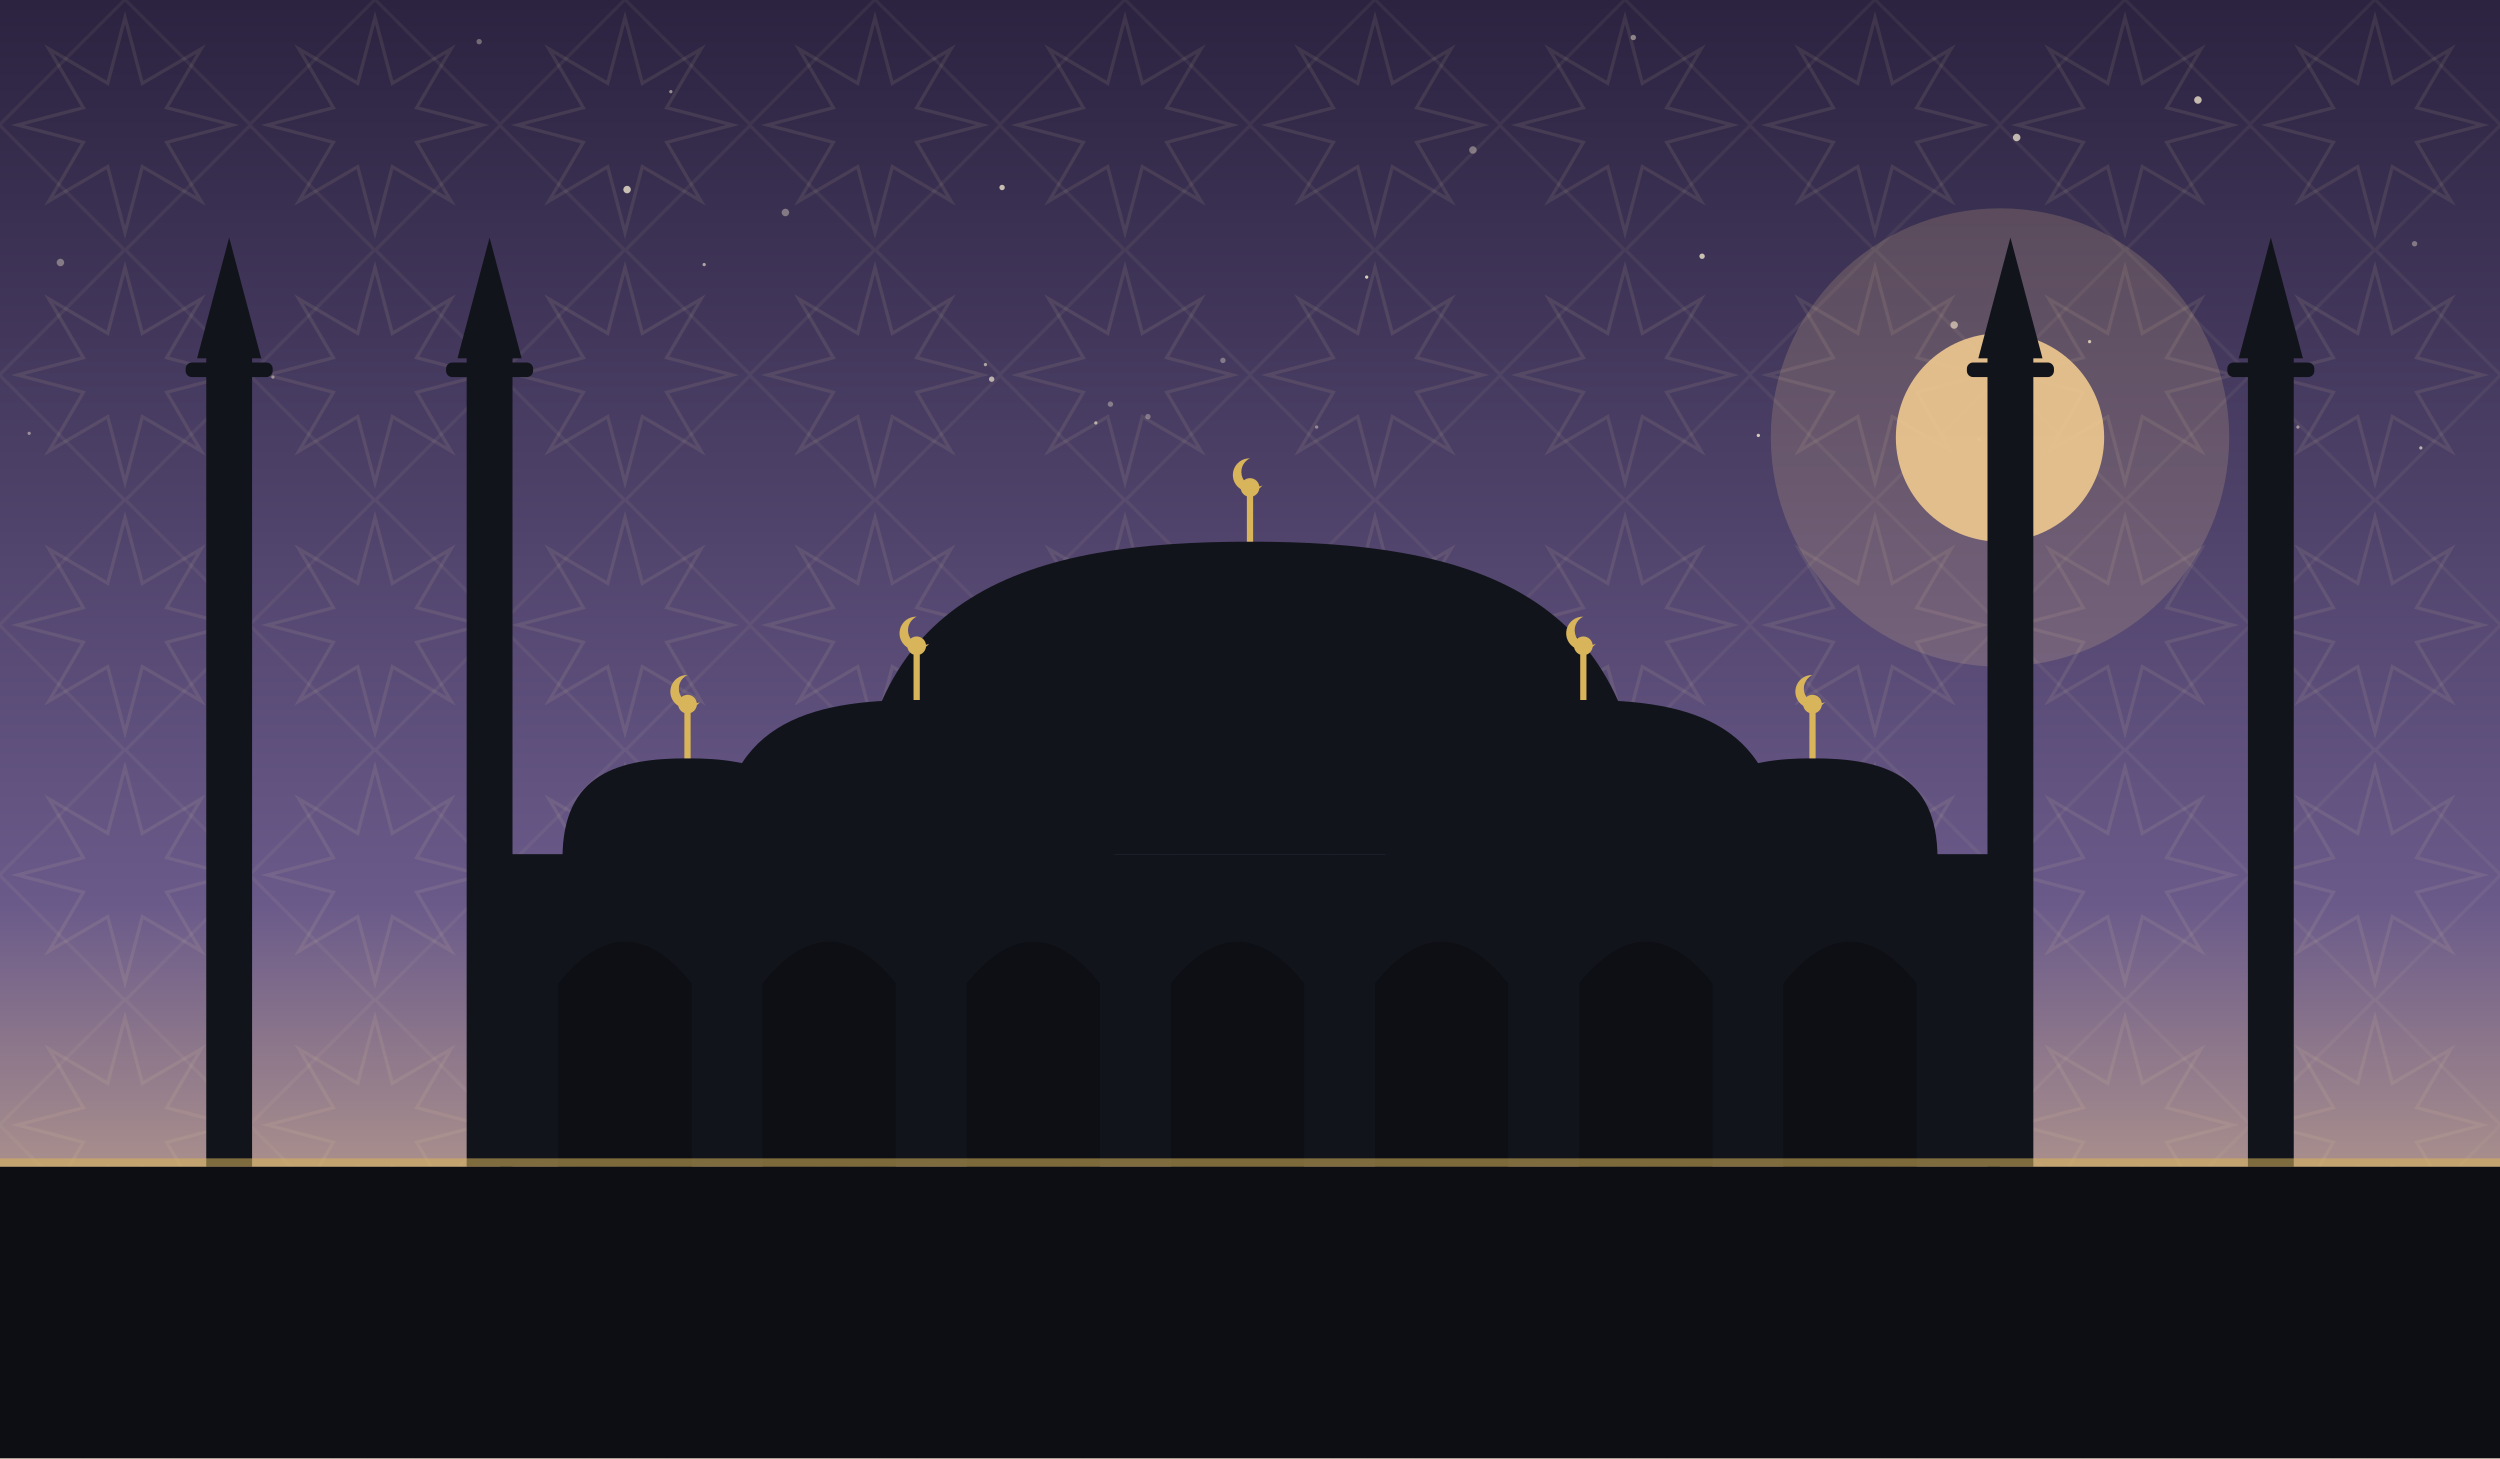
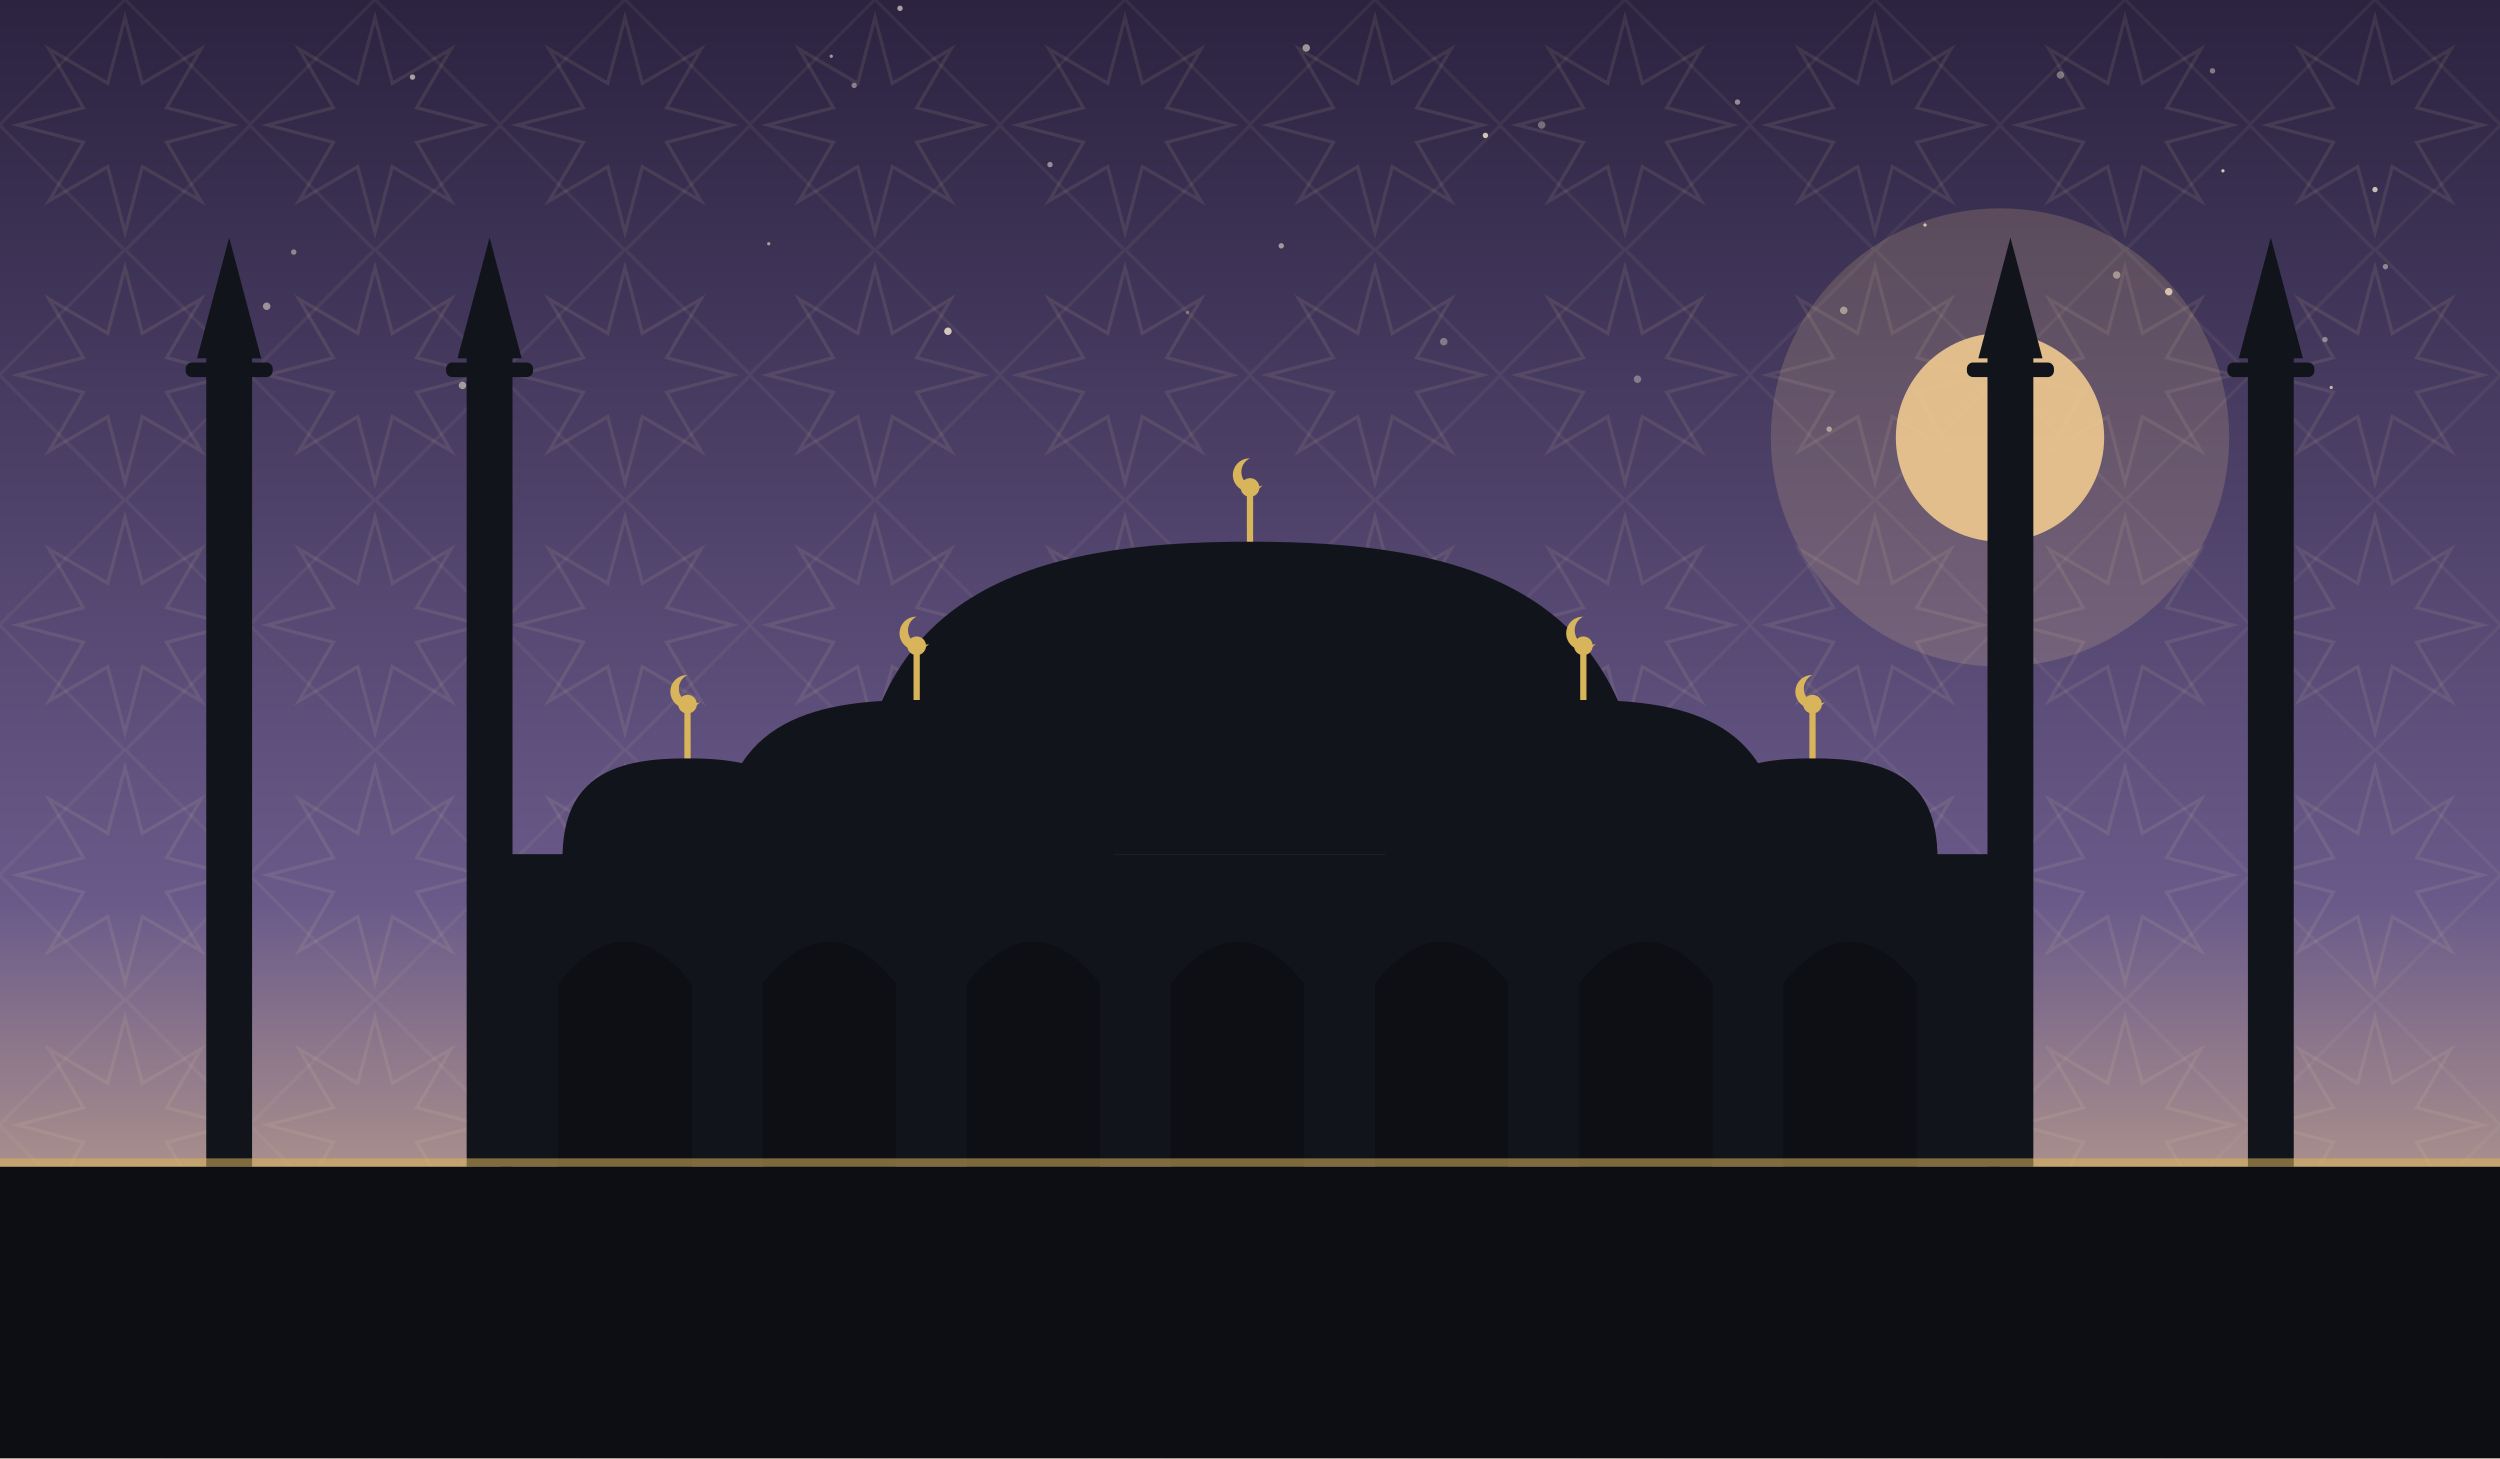
<svg xmlns="http://www.w3.org/2000/svg" viewBox="0 0 1200 700" role="img">
  <defs>
    <linearGradient id="sky" x1="0" y1="0" x2="0" y2="1">
      <stop offset="0" stop-color="#2b2340" />
      <stop offset="0.62" stop-color="#6a5a8a" />
      <stop offset="1" stop-color="#eec98f" />
    </linearGradient>
    <pattern id="g1" width="120" height="120" patternUnits="userSpaceOnUse">
      <polygon points="111.6,60.0 80.0,68.3 96.5,96.5 68.3,80.0 60.0,111.6 51.7,80.0 23.5,96.5 40.0,68.3 8.4,60.0 40.0,51.7 23.5,23.5 51.7,40.0 60.0,8.4 68.3,40.0 96.5,23.5 80.0,51.7" fill="none" stroke="#e8d9a8" stroke-width="1.6" opacity="0.1" />
      <rect x="17.4" y="17.4" width="85.2" height="85.2" fill="none" stroke="#e8d9a8" stroke-width="1.6" opacity="0.07" transform="rotate(45 60.0 60.0)" />
    </pattern>
  </defs>
  <rect width="1200" height="700" fill="url(#sky)" />
  <rect width="1200" height="700" fill="url(#g1)" />
-   <circle cx="301" cy="91" r="1.8" fill="#f7ecd2" opacity="0.76" />
-   <circle cx="551" cy="200" r="1.3" fill="#f7ecd2" opacity="0.35" />
-   <circle cx="938" cy="156" r="1.8" fill="#f7ecd2" opacity="0.63" />
-   <circle cx="526" cy="203" r="0.8" fill="#f7ecd2" opacity="0.63" />
-   <circle cx="587" cy="173" r="1.3" fill="#f7ecd2" opacity="0.36" />
-   <circle cx="377" cy="102" r="1.8" fill="#f7ecd2" opacity="0.39" />
-   <circle cx="784" cy="18" r="1.3" fill="#f7ecd2" opacity="0.47" />
-   <circle cx="632" cy="205" r="0.8" fill="#f7ecd2" opacity="0.45" />
-   <circle cx="473" cy="175" r="0.8" fill="#f7ecd2" opacity="0.60" />
-   <circle cx="1003" cy="164" r="0.8" fill="#f7ecd2" opacity="0.77" />
-   <circle cx="230" cy="20" r="1.3" fill="#f7ecd2" opacity="0.35" />
-   <circle cx="338" cy="127" r="0.8" fill="#f7ecd2" opacity="0.61" />
-   <circle cx="1159" cy="117" r="1.3" fill="#f7ecd2" opacity="0.38" />
-   <circle cx="29" cy="126" r="1.8" fill="#f7ecd2" opacity="0.39" />
-   <circle cx="476" cy="182" r="1.3" fill="#f7ecd2" opacity="0.67" />
-   <circle cx="844" cy="209" r="0.8" fill="#f7ecd2" opacity="0.81" />
-   <circle cx="245" cy="179" r="1.3" fill="#f7ecd2" opacity="0.40" />
-   <circle cx="1055" cy="48" r="1.8" fill="#f7ecd2" opacity="0.75" />
-   <circle cx="322" cy="44" r="0.8" fill="#f7ecd2" opacity="0.53" />
-   <circle cx="950" cy="211" r="0.8" fill="#f7ecd2" opacity="0.35" />
-   <circle cx="131" cy="181" r="0.8" fill="#f7ecd2" opacity="0.46" />
-   <circle cx="481" cy="90" r="1.3" fill="#f7ecd2" opacity="0.75" />
-   <circle cx="968" cy="66" r="1.8" fill="#f7ecd2" opacity="0.73" />
-   <circle cx="656" cy="133" r="0.8" fill="#f7ecd2" opacity="0.83" />
-   <circle cx="817" cy="123" r="1.3" fill="#f7ecd2" opacity="0.76" />
-   <circle cx="707" cy="72" r="1.8" fill="#f7ecd2" opacity="0.39" />
-   <circle cx="14" cy="208" r="0.8" fill="#f7ecd2" opacity="0.47" />
-   <circle cx="1162" cy="215" r="0.8" fill="#f7ecd2" opacity="0.65" />
-   <circle cx="1103" cy="205" r="0.8" fill="#f7ecd2" opacity="0.50" />
-   <circle cx="533" cy="194" r="1.3" fill="#f7ecd2" opacity="0.37" />
+   <circle cx="740" cy="60" r="1.8" fill="#f7ecd2" opacity="0.35" />
+   <circle cx="198" cy="37" r="1.3" fill="#f7ecd2" opacity="0.61" />
+   <circle cx="369" cy="117" r="0.8" fill="#f7ecd2" opacity="0.58" />
+   <circle cx="989" cy="36" r="1.8" fill="#f7ecd2" opacity="0.39" />
+   <circle cx="786" cy="182" r="1.8" fill="#f7ecd2" opacity="0.37" />
+   <circle cx="504" cy="79" r="1.3" fill="#f7ecd2" opacity="0.51" />
+   <circle cx="455" cy="159" r="1.8" fill="#f7ecd2" opacity="0.80" />
+   <circle cx="615" cy="118" r="1.3" fill="#f7ecd2" opacity="0.55" />
+   <circle cx="432" cy="4" r="1.3" fill="#f7ecd2" opacity="0.63" />
+   <circle cx="410" cy="41" r="1.3" fill="#f7ecd2" opacity="0.45" />
+   <circle cx="141" cy="121" r="1.3" fill="#f7ecd2" opacity="0.46" />
+   <circle cx="1041" cy="140" r="1.8" fill="#f7ecd2" opacity="0.75" />
+   <circle cx="878" cy="206" r="1.3" fill="#f7ecd2" opacity="0.53" />
+   <circle cx="1116" cy="163" r="1.3" fill="#f7ecd2" opacity="0.43" />
+   <circle cx="627" cy="23" r="1.8" fill="#f7ecd2" opacity="0.56" />
+   <circle cx="1067" cy="82" r="0.8" fill="#f7ecd2" opacity="0.79" />
+   <circle cx="924" cy="108" r="0.8" fill="#f7ecd2" opacity="0.77" />
+   <circle cx="222" cy="185" r="1.8" fill="#f7ecd2" opacity="0.55" />
+   <circle cx="713" cy="65" r="1.3" fill="#f7ecd2" opacity="0.80" />
+   <circle cx="693" cy="164" r="1.8" fill="#f7ecd2" opacity="0.37" />
+   <circle cx="570" cy="150" r="0.8" fill="#f7ecd2" opacity="0.35" />
+   <circle cx="128" cy="147" r="1.8" fill="#f7ecd2" opacity="0.51" />
+   <circle cx="399" cy="27" r="0.8" fill="#f7ecd2" opacity="0.58" />
+   <circle cx="1119" cy="186" r="0.8" fill="#f7ecd2" opacity="0.69" />
+   <circle cx="1016" cy="132" r="1.8" fill="#f7ecd2" opacity="0.47" />
+   <circle cx="834" cy="49" r="1.3" fill="#f7ecd2" opacity="0.51" />
+   <circle cx="885" cy="149" r="1.8" fill="#f7ecd2" opacity="0.50" />
+   <circle cx="1145" cy="128" r="1.3" fill="#f7ecd2" opacity="0.45" />
+   <circle cx="1062" cy="34" r="1.3" fill="#f7ecd2" opacity="0.43" />
+   <circle cx="1140" cy="91" r="1.3" fill="#f7ecd2" opacity="0.75" />
  <circle cx="960" cy="210" r="110" fill="#eec98f" opacity="0.18" />
  <circle cx="960" cy="210" r="50" fill="#eec98f" opacity="0.9" />
  <rect x="240" y="410" width="720" height="150" fill="#12141c" />
  <path d="M 268 560 L 268 472 Q 300 432 332 472 L 332 560 Z" fill="#0c0e14" opacity="0.9" />
  <path d="M 366 560 L 366 472 Q 398 432 430 472 L 430 560 Z" fill="#0c0e14" opacity="0.9" />
  <path d="M 464 560 L 464 472 Q 496 432 528 472 L 528 560 Z" fill="#0c0e14" opacity="0.9" />
  <path d="M 562 560 L 562 472 Q 594 432 626 472 L 626 560 Z" fill="#0c0e14" opacity="0.9" />
  <path d="M 660 560 L 660 472 Q 692 432 724 472 L 724 560 Z" fill="#0c0e14" opacity="0.9" />
  <path d="M 758 560 L 758 472 Q 790 432 822 472 L 822 560 Z" fill="#0c0e14" opacity="0.9" />
  <path d="M 856 560 L 856 472 Q 888 432 920 472 L 920 560 Z" fill="#0c0e14" opacity="0.9" />
  <path d="M 410 410 C 410 282.5, 495.5 260, 600 260 C 704.5 260, 790 282.5, 790 410 Z" fill="#12141c" />
  <line x1="600" y1="260" x2="600" y2="238" stroke="#d8b45a" stroke-width="3" />
  <circle cx="600" cy="234" r="4.5" fill="#d8b45a" />
  <path d="M 600 220 a 8 8 0 1 0 6 13 a 6.4 6.4 0 1 1 -6 -13 Z" fill="#d8b45a" />
  <path d="M 345 412 C 345 347.4, 387.75 336.0, 440 336.0 C 492.25 336.0, 535 347.4, 535 412 Z" fill="#12141c" />
  <line x1="440" y1="336.0" x2="440" y2="314.0" stroke="#d8b45a" stroke-width="3" />
  <circle cx="440" cy="310.0" r="4.5" fill="#d8b45a" />
  <path d="M 440 296.0 a 8 8 0 1 0 6 13 a 6.4 6.4 0 1 1 -6 -13 Z" fill="#d8b45a" />
  <path d="M 665 412 C 665 347.4, 707.75 336.0, 760 336.0 C 812.25 336.0, 855 347.4, 855 412 Z" fill="#12141c" />
  <line x1="760" y1="336.0" x2="760" y2="314.0" stroke="#d8b45a" stroke-width="3" />
  <circle cx="760" cy="310.0" r="4.5" fill="#d8b45a" />
  <path d="M 760 296.0 a 8 8 0 1 0 6 13 a 6.4 6.4 0 1 1 -6 -13 Z" fill="#d8b45a" />
  <path d="M 270 412 C 270 371.2, 297.0 364.0, 330 364.0 C 363.0 364.0, 390 371.2, 390 412 Z" fill="#12141c" />
  <line x1="330" y1="364.0" x2="330" y2="342.0" stroke="#d8b45a" stroke-width="3" />
  <circle cx="330" cy="338.0" r="4.5" fill="#d8b45a" />
  <path d="M 330 324.0 a 8 8 0 1 0 6 13 a 6.4 6.4 0 1 1 -6 -13 Z" fill="#d8b45a" />
  <path d="M 810 412 C 810 371.2, 837.0 364.0, 870 364.0 C 903.0 364.0, 930 371.2, 930 412 Z" fill="#12141c" />
  <line x1="870" y1="364.0" x2="870" y2="342.0" stroke="#d8b45a" stroke-width="3" />
  <circle cx="870" cy="338.0" r="4.5" fill="#d8b45a" />
  <path d="M 870 324.0 a 8 8 0 1 0 6 13 a 6.4 6.4 0 1 1 -6 -13 Z" fill="#d8b45a" />
  <rect x="99.0" y="170" width="22" height="390" fill="#12141c" />
  <rect x="89.1" y="174" width="41.8" height="7" rx="3" fill="#12141c" />
  <path d="M 94.6 172 L 110 114 L 125.4 172 Z" fill="#12141c" />
  <rect x="224.0" y="170" width="22" height="390" fill="#12141c" />
  <rect x="214.1" y="174" width="41.8" height="7" rx="3" fill="#12141c" />
  <path d="M 219.6 172 L 235 114 L 250.4 172 Z" fill="#12141c" />
  <rect x="954.0" y="170" width="22" height="390" fill="#12141c" />
  <rect x="944.1" y="174" width="41.8" height="7" rx="3" fill="#12141c" />
  <path d="M 949.6 172 L 965 114 L 980.4 172 Z" fill="#12141c" />
  <rect x="1079.0" y="170" width="22" height="390" fill="#12141c" />
  <rect x="1069.1" y="174" width="41.8" height="7" rx="3" fill="#12141c" />
  <path d="M 1074.6 172 L 1090 114 L 1105.4 172 Z" fill="#12141c" />
  <rect x="0" y="560" width="1200" height="140" fill="#0c0e14" />
  <rect x="0" y="556" width="1200" height="4" fill="#d8b45a" opacity="0.55" />
</svg>
